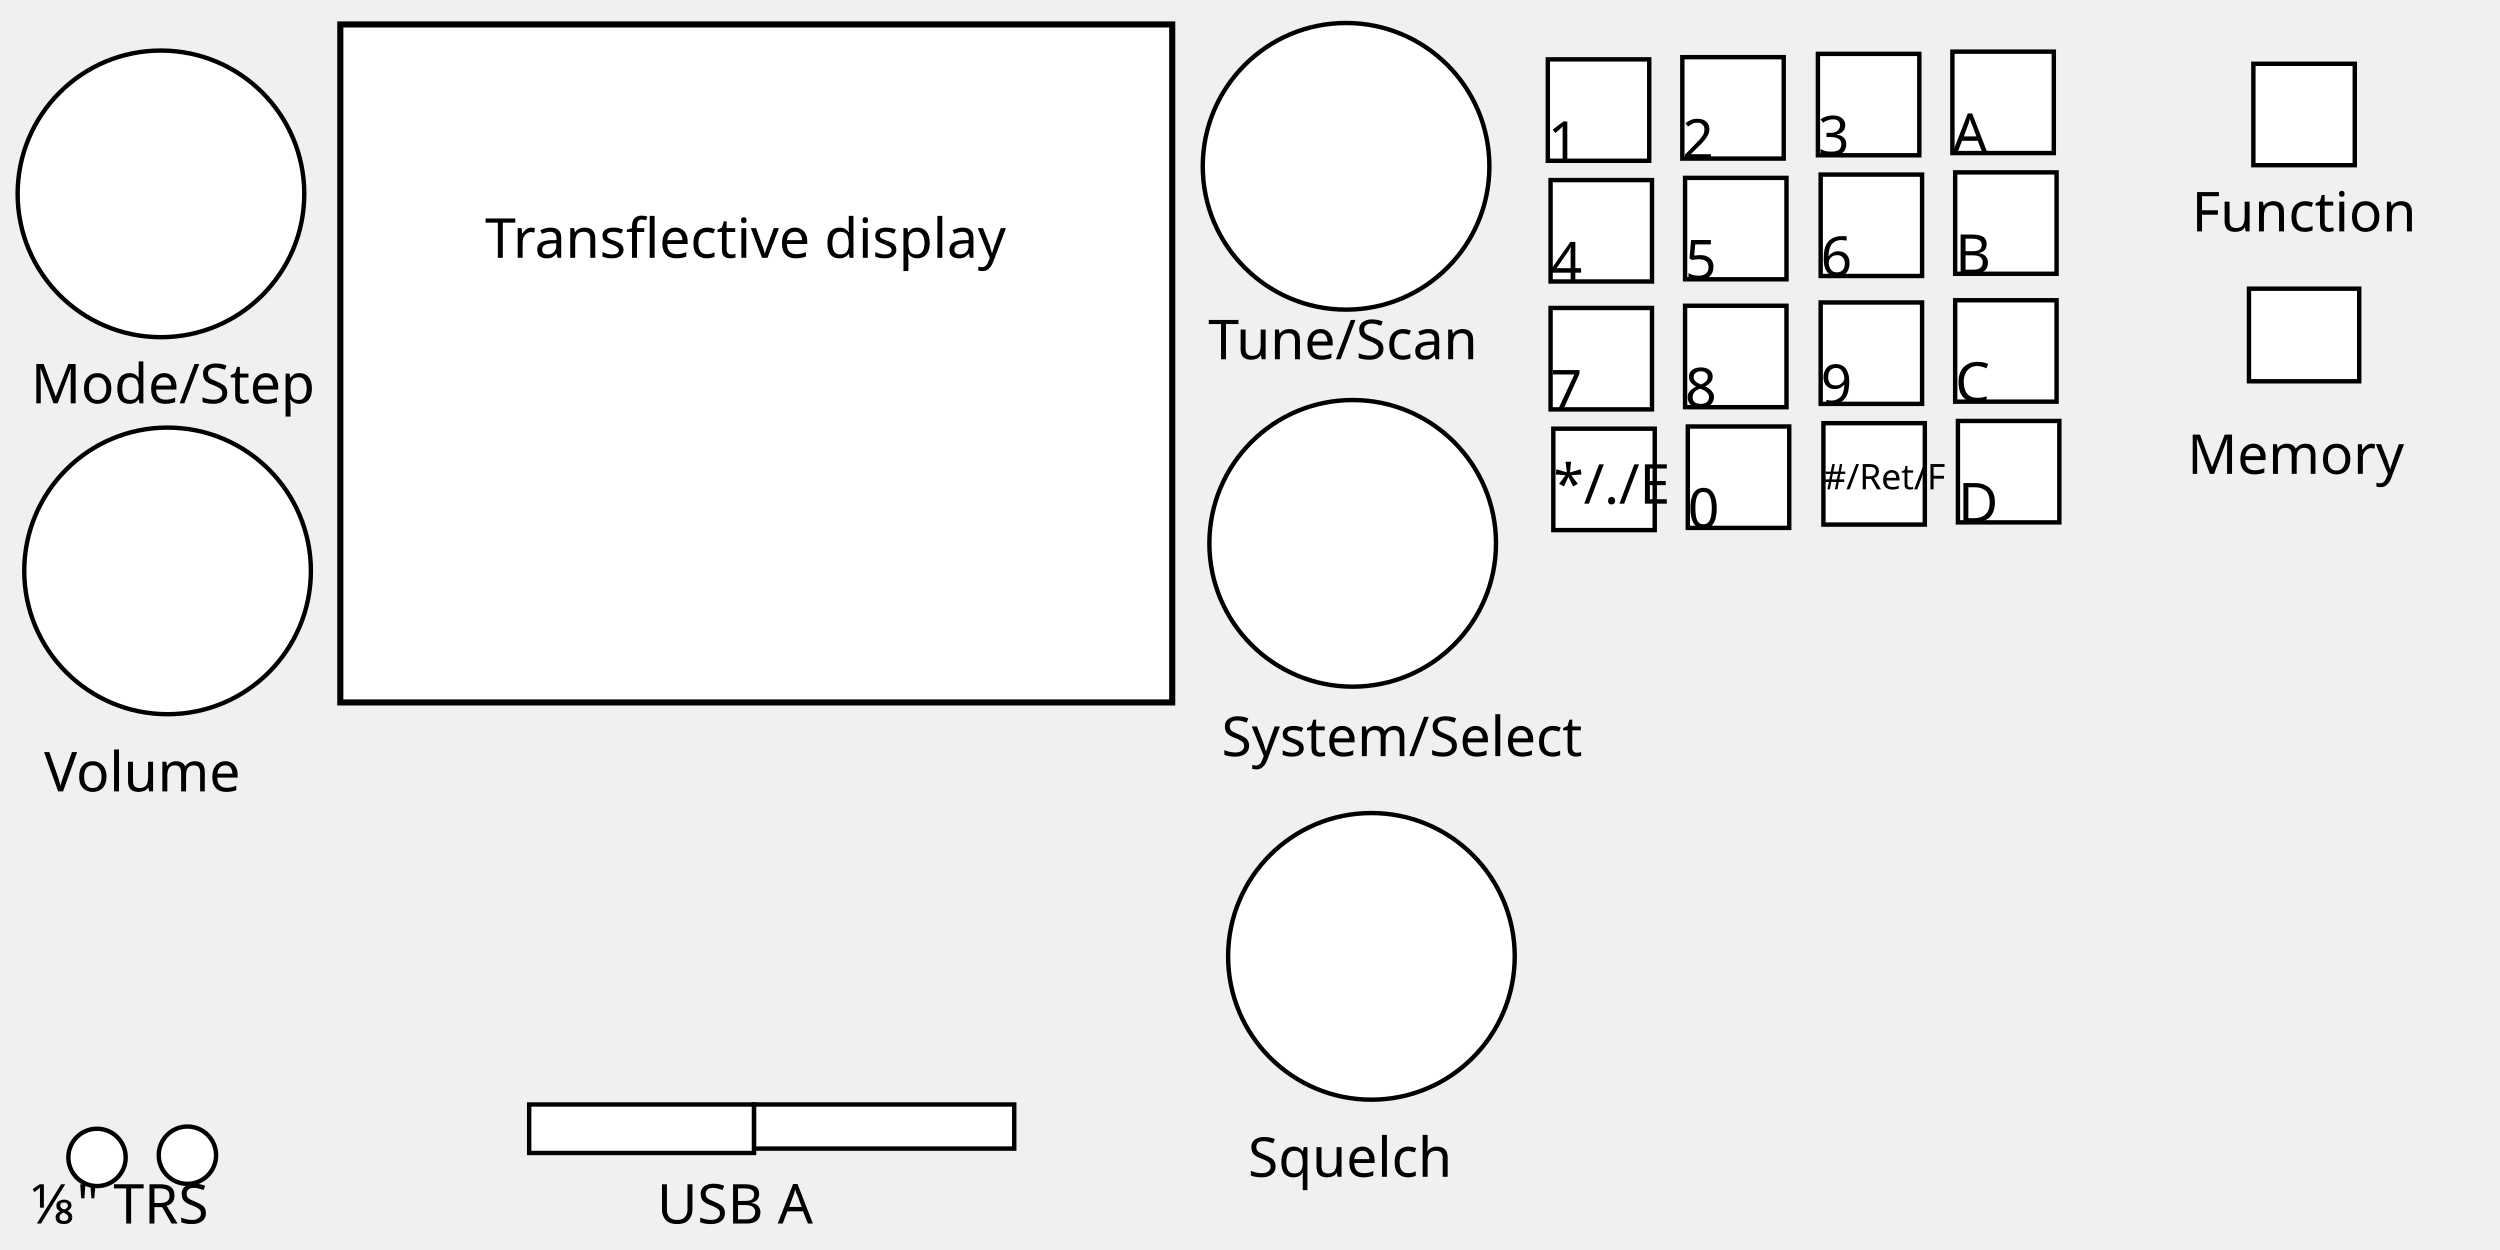
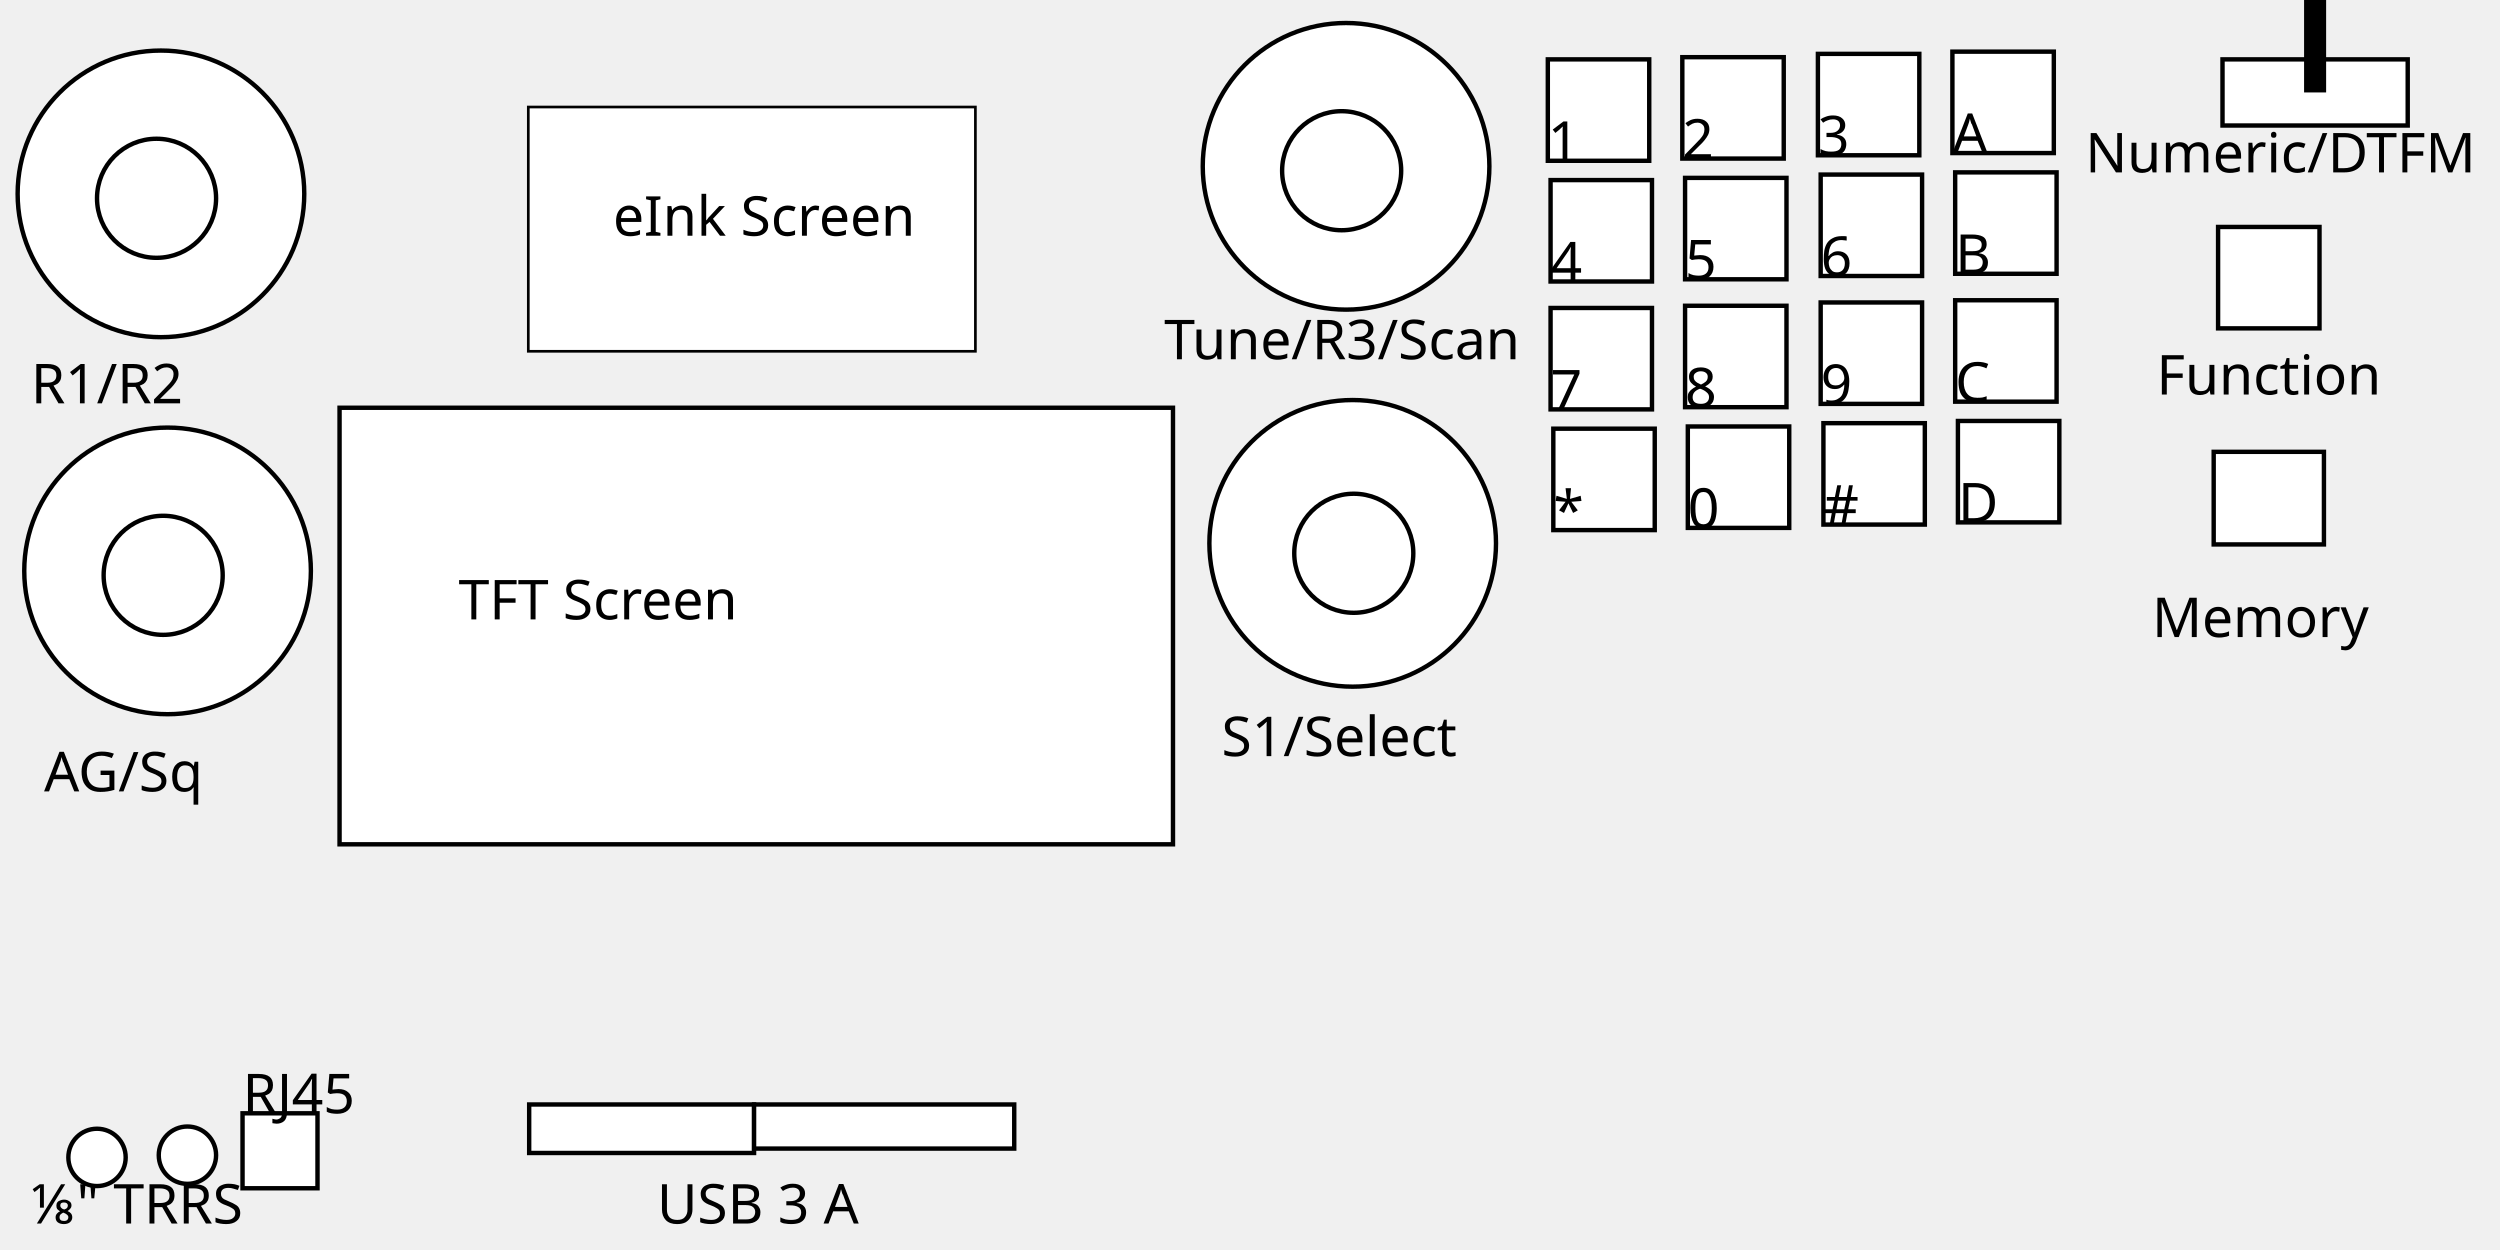
<svg xmlns="http://www.w3.org/2000/svg" width="150mm" height="75mm" viewBox="0 0 150 75" version="1.1" id="svg8">
  <defs id="defs2" />
  <g id="layer1" transform="translate(0,-222)">
    <circle style="fill:#ffffff;stroke:#000000;stroke-width:0.265;stroke-miterlimit:4;stroke-dasharray:none" id="path3716" cx="9.657" cy="233.632" r="8.599" />
+     <circle style="fill:#ffffff;stroke:#000000;stroke-width:0.265;stroke-miterlimit:4;stroke-dasharray:none" id="path3718" cx="9.393" cy="233.897" r="3.572" />
    <circle style="fill:#ffffff;stroke:#000000;stroke-width:0.265;stroke-miterlimit:4;stroke-dasharray:none" id="path3716-3" cx="10.054" cy="256.254" r="8.599" />
+     <circle style="fill:#ffffff;stroke:#000000;stroke-width:0.265;stroke-miterlimit:4;stroke-dasharray:none" id="path3718-6" cx="9.79" cy="256.519" r="3.572" />
    <circle style="fill:#ffffff;stroke:#000000;stroke-width:0.265;stroke-miterlimit:4;stroke-dasharray:none" id="path3716-7" cx="80.764" cy="231.979" r="8.599" />
+     <circle style="fill:#ffffff;stroke:#000000;stroke-width:0.265;stroke-miterlimit:4;stroke-dasharray:none" id="path3718-5" cx="80.499" cy="232.243" r="3.572" />
    <circle style="fill:#ffffff;stroke:#000000;stroke-width:0.265;stroke-miterlimit:4;stroke-dasharray:none" id="path3716-3-3" cx="81.161" cy="254.601" r="8.599" />
-     <rect style="fill:#ffffff;stroke:#000000;stroke-width:0.366;stroke-miterlimit:4;stroke-dasharray:none" id="rect4567" width="49.916" height="40.68" x="20.418" y="223.467" />
+     <rect style="fill:#ffffff;stroke:#000000;stroke-width:0.161;stroke-miterlimit:4;stroke-dasharray:none" id="rect4567" width="26.826" height="14.656" x="31.698" y="228.421" />
+     <rect style="fill:#ffffff;stroke:#000000;stroke-width:0.265;stroke-miterlimit:4;stroke-dasharray:none" id="rect4569" width="50.006" height="26.194" x="20.373" y="246.465" />
    <circle style="fill:#ffffff;stroke:#000000;stroke-width:0.265;stroke-miterlimit:4;stroke-dasharray:none" id="path4573" cx="11.245" cy="291.311" r="1.72" />
    <circle style="fill:#ffffff;stroke:#000000;stroke-width:0.265;stroke-miterlimit:4;stroke-dasharray:none" id="path4573-6" cx="5.821" cy="291.444" r="1.72" />
+     <rect style="fill:#ffffff;stroke:#000000;stroke-width:0.265;stroke-miterlimit:4;stroke-dasharray:none" id="rect4595" width="4.498" height="4.498" x="14.552" y="288.798" />
    <rect style="fill:#ffffff;stroke:#000000;stroke-width:0.265;stroke-miterlimit:4;stroke-dasharray:none" id="rect4600" width="13.494" height="2.91" x="31.75" y="288.269" />
    <rect style="fill:#ffffff;stroke:#000000;stroke-width:0.265;stroke-miterlimit:4;stroke-dasharray:none" id="rect4602" width="15.61" height="2.646" x="45.244" y="288.269" />
    <rect style="fill:#ffffff;stroke:#000000;stroke-width:0.265;stroke-miterlimit:4;stroke-dasharray:none" id="rect4604" width="6.085" height="6.085" x="92.869" y="225.562" />
    <rect style="fill:#ffffff;stroke:#000000;stroke-width:0.265;stroke-miterlimit:4;stroke-dasharray:none" id="rect4604-2" width="6.085" height="6.085" x="100.939" y="225.43" />
    <rect style="fill:#ffffff;stroke:#000000;stroke-width:0.265;stroke-miterlimit:4;stroke-dasharray:none" id="rect4604-9" width="6.085" height="6.085" x="109.074" y="225.232" />
    <rect style="fill:#ffffff;stroke:#000000;stroke-width:0.265;stroke-miterlimit:4;stroke-dasharray:none" id="rect4604-2-1" width="6.085" height="6.085" x="117.144" y="225.099" />
    <rect style="fill:#ffffff;stroke:#000000;stroke-width:0.265;stroke-miterlimit:4;stroke-dasharray:none" id="rect4604-27" width="6.085" height="6.085" x="93.034" y="232.805" />
    <rect style="fill:#ffffff;stroke:#000000;stroke-width:0.265;stroke-miterlimit:4;stroke-dasharray:none" id="rect4604-2-0" width="6.085" height="6.085" x="101.104" y="232.673" />
    <rect style="fill:#ffffff;stroke:#000000;stroke-width:0.265;stroke-miterlimit:4;stroke-dasharray:none" id="rect4604-9-9" width="6.085" height="6.085" x="109.24" y="232.475" />
    <rect style="fill:#ffffff;stroke:#000000;stroke-width:0.265;stroke-miterlimit:4;stroke-dasharray:none" id="rect4604-2-1-3" width="6.085" height="6.085" x="117.31" y="232.342" />
    <rect style="fill:#ffffff;stroke:#000000;stroke-width:0.265;stroke-miterlimit:4;stroke-dasharray:none" id="rect4604-6" width="6.085" height="6.085" x="93.034" y="240.478" />
    <rect style="fill:#ffffff;stroke:#000000;stroke-width:0.265;stroke-miterlimit:4;stroke-dasharray:none" id="rect4604-2-06" width="6.085" height="6.085" x="101.104" y="240.346" />
    <rect style="fill:#ffffff;stroke:#000000;stroke-width:0.265;stroke-miterlimit:4;stroke-dasharray:none" id="rect4604-9-2" width="6.085" height="6.085" x="109.24" y="240.148" />
    <rect style="fill:#ffffff;stroke:#000000;stroke-width:0.265;stroke-miterlimit:4;stroke-dasharray:none" id="rect4604-2-1-6" width="6.085" height="6.085" x="117.31" y="240.015" />
    <rect style="fill:#ffffff;stroke:#000000;stroke-width:0.265;stroke-miterlimit:4;stroke-dasharray:none" id="rect4604-27-1" width="6.085" height="6.085" x="93.199" y="247.721" />
    <rect style="fill:#ffffff;stroke:#000000;stroke-width:0.265;stroke-miterlimit:4;stroke-dasharray:none" id="rect4604-2-0-8" width="6.085" height="6.085" x="101.269" y="247.589" />
    <rect style="fill:#ffffff;stroke:#000000;stroke-width:0.265;stroke-miterlimit:4;stroke-dasharray:none" id="rect4604-9-9-7" width="6.085" height="6.085" x="109.405" y="247.39" />
    <rect style="fill:#ffffff;stroke:#000000;stroke-width:0.265;stroke-miterlimit:4;stroke-dasharray:none" id="rect4604-2-1-3-9" width="6.085" height="6.085" x="117.475" y="247.258" />
+     <rect style="fill:#ffffff;stroke:#000000;stroke-width:0.265;stroke-miterlimit:4;stroke-dasharray:none" id="rect4699" width="11.113" height="3.969" x="133.35" y="225.562" />
+     <rect style="fill:#000000;stroke:#000000;stroke-width:0.265;stroke-miterlimit:4;stroke-dasharray:none" id="rect4704" width="1.058" height="6.879" x="138.377" y="220.535" />
    <text xml:space="preserve" style="font-style:normal;font-weight:normal;font-size:3.307px;line-height:125%;font-family:sans-serif;letter-spacing:0px;word-spacing:0px;fill:#000000;fill-opacity:1;stroke:none;stroke-width:0.265px;stroke-linecap:butt;stroke-linejoin:miter;stroke-opacity:1" x="1.852" y="246.2" id="text4708">
-       <tspan id="tspan4706" x="1.852" y="246.2" style="stroke-width:0.265px">Mode/Step</tspan>
+       <tspan id="tspan4706" x="1.852" y="246.2" style="stroke-width:0.265px">R1/R2</tspan>
    </text>
    <text xml:space="preserve" style="font-style:normal;font-weight:normal;font-size:3.307px;line-height:125%;font-family:sans-serif;letter-spacing:0px;word-spacing:0px;fill:#000000;fill-opacity:1;stroke:none;stroke-width:0.265px;stroke-linecap:butt;stroke-linejoin:miter;stroke-opacity:1" x="2.646" y="269.483" id="text4712">
-       <tspan id="tspan4710" x="2.646" y="269.483" style="stroke-width:0.265px">Volume</tspan>
+       <tspan id="tspan4710" x="2.646" y="269.483" style="stroke-width:0.265px">AG/Sq</tspan>
    </text>
-     <text xml:space="preserve" style="font-style:normal;font-weight:normal;font-size:3.307px;line-height:125%;font-family:sans-serif;letter-spacing:0px;word-spacing:0px;fill:#000000;fill-opacity:1;stroke:none;stroke-width:0.265px;stroke-linecap:butt;stroke-linejoin:miter;stroke-opacity:1" x="72.496" y="243.554" id="text4716">
-       <tspan id="tspan4714" x="72.496" y="243.554" style="stroke-width:0.265px">Tune/Scan</tspan>
+     <text xml:space="preserve" style="font-style:normal;font-weight:normal;font-size:3.307px;line-height:125%;font-family:sans-serif;letter-spacing:0px;word-spacing:0px;fill:#000000;fill-opacity:1;stroke:none;stroke-width:0.265px;stroke-linecap:butt;stroke-linejoin:miter;stroke-opacity:1" x="69.85" y="243.554" id="text4716">
+       <tspan id="tspan4714" x="69.85" y="243.554" style="stroke-width:0.265px">Tune/R3/Scan</tspan>
    </text>
    <text xml:space="preserve" style="font-style:normal;font-weight:normal;font-size:3.307px;line-height:125%;font-family:sans-serif;letter-spacing:0px;word-spacing:0px;fill:#000000;fill-opacity:1;stroke:none;stroke-width:0.265px;stroke-linecap:butt;stroke-linejoin:miter;stroke-opacity:1" x="73.29" y="267.367" id="text4720">
-       <tspan x="73.29" y="267.367" style="stroke-width:0.265px" id="tspan4825">System/Select</tspan>
+       <tspan x="73.29" y="267.367" style="stroke-width:0.265px" id="tspan4825">S1/Select</tspan>
    </text>
    <text xml:space="preserve" style="font-style:normal;font-weight:normal;font-size:3.307px;line-height:125%;font-family:sans-serif;letter-spacing:0px;word-spacing:0px;fill:#000000;fill-opacity:1;stroke:none;stroke-width:0.265px;stroke-linecap:butt;stroke-linejoin:miter;stroke-opacity:1" x="92.869" y="231.648" id="text4724">
      <tspan id="tspan4722" x="92.869" y="231.648" style="stroke-width:0.265px">1</tspan>
    </text>
    <text xml:space="preserve" style="font-style:normal;font-weight:normal;font-size:3.307px;line-height:125%;font-family:sans-serif;letter-spacing:0px;word-spacing:0px;fill:#000000;fill-opacity:1;stroke:none;stroke-width:0.265px;stroke-linecap:butt;stroke-linejoin:miter;stroke-opacity:1" x="100.939" y="231.516" id="text4728">
      <tspan id="tspan4726" x="100.939" y="231.516" style="stroke-width:0.265px">2</tspan>
    </text>
    <text xml:space="preserve" style="font-style:normal;font-weight:normal;font-size:3.307px;line-height:125%;font-family:sans-serif;letter-spacing:0px;word-spacing:0px;fill:#000000;fill-opacity:1;stroke:none;stroke-width:0.265px;stroke-linecap:butt;stroke-linejoin:miter;stroke-opacity:1" x="109.074" y="231.317" id="text4732">
      <tspan id="tspan4730" x="109.074" y="231.317" style="stroke-width:0.265px">3</tspan>
    </text>
    <text xml:space="preserve" style="font-style:normal;font-weight:normal;font-size:3.307px;line-height:125%;font-family:sans-serif;letter-spacing:0px;word-spacing:0px;fill:#000000;fill-opacity:1;stroke:none;stroke-width:0.265px;stroke-linecap:butt;stroke-linejoin:miter;stroke-opacity:1" x="123.23" y="231.185" id="text4736">
      <tspan id="tspan4734" x="123.23" y="234.111" style="stroke-width:0.265px" />
    </text>
    <text xml:space="preserve" style="font-style:normal;font-weight:normal;font-size:3.307px;line-height:125%;font-family:sans-serif;letter-spacing:0px;word-spacing:0px;fill:#000000;fill-opacity:1;stroke:none;stroke-width:0.265px;stroke-linecap:butt;stroke-linejoin:miter;stroke-opacity:1" x="117.144" y="231.185" id="text4740">
      <tspan id="tspan4738" x="117.144" y="231.185" style="stroke-width:0.265px">A</tspan>
    </text>
    <text xml:space="preserve" style="font-style:normal;font-weight:normal;font-size:3.307px;line-height:125%;font-family:sans-serif;letter-spacing:0px;word-spacing:0px;fill:#000000;fill-opacity:1;stroke:none;stroke-width:0.265px;stroke-linecap:butt;stroke-linejoin:miter;stroke-opacity:1" x="93.034" y="238.891" id="text4744">
      <tspan id="tspan4742" x="93.034" y="238.891" style="stroke-width:0.265px">4</tspan>
    </text>
    <text xml:space="preserve" style="font-style:normal;font-weight:normal;font-size:3.307px;line-height:125%;font-family:sans-serif;letter-spacing:0px;word-spacing:0px;fill:#000000;fill-opacity:1;stroke:none;stroke-width:0.265px;stroke-linecap:butt;stroke-linejoin:miter;stroke-opacity:1" x="101.104" y="238.759" id="text4748">
      <tspan id="tspan4746" x="101.104" y="238.759" style="stroke-width:0.265px">5</tspan>
    </text>
    <text xml:space="preserve" style="font-style:normal;font-weight:normal;font-size:3.307px;line-height:125%;font-family:sans-serif;letter-spacing:0px;word-spacing:0px;fill:#000000;fill-opacity:1;stroke:none;stroke-width:0.265px;stroke-linecap:butt;stroke-linejoin:miter;stroke-opacity:1" x="109.24" y="238.56" id="text4752">
      <tspan id="tspan4750" x="109.24" y="238.56" style="stroke-width:0.265px">6</tspan>
    </text>
    <text xml:space="preserve" style="font-style:normal;font-weight:normal;font-size:3.307px;line-height:125%;font-family:sans-serif;letter-spacing:0px;word-spacing:0px;fill:#000000;fill-opacity:1;stroke:none;stroke-width:0.265px;stroke-linecap:butt;stroke-linejoin:miter;stroke-opacity:1" x="93.034" y="246.564" id="text4756">
      <tspan id="tspan4754" x="93.034" y="246.564" style="stroke-width:0.265px">7</tspan>
    </text>
    <text xml:space="preserve" style="font-style:normal;font-weight:normal;font-size:3.307px;line-height:125%;font-family:sans-serif;letter-spacing:0px;word-spacing:0px;fill:#000000;fill-opacity:1;stroke:none;stroke-width:0.265px;stroke-linecap:butt;stroke-linejoin:miter;stroke-opacity:1" x="101.104" y="246.432" id="text4760">
      <tspan id="tspan4758" x="101.104" y="246.432" style="stroke-width:0.265px">8</tspan>
    </text>
    <text xml:space="preserve" style="font-style:normal;font-weight:normal;font-size:3.307px;line-height:125%;font-family:sans-serif;letter-spacing:0px;word-spacing:0px;fill:#000000;fill-opacity:1;stroke:none;stroke-width:0.265px;stroke-linecap:butt;stroke-linejoin:miter;stroke-opacity:1" x="109.24" y="246.233" id="text4764">
      <tspan id="tspan4762" x="109.24" y="246.233" style="stroke-width:0.265px">9</tspan>
    </text>
-     <text xml:space="preserve" style="font-style:normal;font-weight:normal;font-size:3.307px;line-height:125%;font-family:sans-serif;letter-spacing:0px;word-spacing:0px;fill:#000000;fill-opacity:1;stroke:none;stroke-width:0.265px;stroke-linecap:butt;stroke-linejoin:miter;stroke-opacity:1" x="93.199" y="252.219" id="text4768">
-       <tspan id="tspan4766" x="93.199" y="252.219" style="stroke-width:0.265px">*/./E</tspan>
+     <text xml:space="preserve" style="font-style:normal;font-weight:normal;font-size:3.307px;line-height:125%;font-family:sans-serif;letter-spacing:0px;word-spacing:0px;fill:#000000;fill-opacity:1;stroke:none;stroke-width:0.265px;stroke-linecap:butt;stroke-linejoin:miter;stroke-opacity:1" x="93.199" y="253.807" id="text4768">
+       <tspan id="tspan4766" x="93.199" y="253.807" style="stroke-width:0.265px">*</tspan>
    </text>
    <text xml:space="preserve" style="font-style:normal;font-weight:normal;font-size:3.307px;line-height:125%;font-family:sans-serif;letter-spacing:0px;word-spacing:0px;fill:#000000;fill-opacity:1;stroke:none;stroke-width:0.265px;stroke-linecap:butt;stroke-linejoin:miter;stroke-opacity:1" x="101.269" y="253.674" id="text4772">
      <tspan id="tspan4770" x="101.269" y="253.674" style="stroke-width:0.265px">0</tspan>
    </text>
-     <text xml:space="preserve" style="font-style:normal;font-weight:normal;font-size:3.307px;line-height:125%;font-family:sans-serif;letter-spacing:0px;word-spacing:0px;fill:#000000;fill-opacity:1;stroke:none;stroke-width:0.265px;stroke-linecap:butt;stroke-linejoin:miter;stroke-opacity:1" x="109.405" y="251.359" id="text4776">
-       <tspan id="tspan4774" x="109.405" y="251.359" style="font-size:2.117px;stroke-width:0.265px">#/Ret/F</tspan>
+     <text xml:space="preserve" style="font-style:normal;font-weight:normal;font-size:3.307px;line-height:125%;font-family:sans-serif;letter-spacing:0px;word-spacing:0px;fill:#000000;fill-opacity:1;stroke:none;stroke-width:0.265px;stroke-linecap:butt;stroke-linejoin:miter;stroke-opacity:1" x="109.405" y="253.476" id="text4776">
+       <tspan id="tspan4774" x="109.405" y="253.476" style="stroke-width:0.265px">#</tspan>
    </text>
    <text xml:space="preserve" style="font-style:normal;font-weight:normal;font-size:3.307px;line-height:125%;font-family:sans-serif;letter-spacing:0px;word-spacing:0px;fill:#000000;fill-opacity:1;stroke:none;stroke-width:0.265px;stroke-linecap:butt;stroke-linejoin:miter;stroke-opacity:1" x="117.31" y="238.428" id="text4780">
      <tspan id="tspan4778" x="117.31" y="238.428" style="stroke-width:0.265px">B</tspan>
    </text>
    <text xml:space="preserve" style="font-style:normal;font-weight:normal;font-size:3.307px;line-height:125%;font-family:sans-serif;letter-spacing:0px;word-spacing:0px;fill:#000000;fill-opacity:1;stroke:none;stroke-width:0.265px;stroke-linecap:butt;stroke-linejoin:miter;stroke-opacity:1" x="117.31" y="246.101" id="text4784">
      <tspan id="tspan4782" x="117.31" y="246.101" style="stroke-width:0.265px">C</tspan>
    </text>
    <text xml:space="preserve" style="font-style:normal;font-weight:normal;font-size:3.307px;line-height:125%;font-family:sans-serif;letter-spacing:0px;word-spacing:0px;fill:#000000;fill-opacity:1;stroke:none;stroke-width:0.265px;stroke-linecap:butt;stroke-linejoin:miter;stroke-opacity:1" x="117.475" y="253.344" id="text4788">
      <tspan id="tspan4786" x="117.475" y="253.344" style="stroke-width:0.265px">D</tspan>
    </text>
-     <rect style="fill:#ffffff;stroke:#000000;stroke-width:0.265;stroke-miterlimit:4;stroke-dasharray:none" id="rect4813" width="6.085" height="6.085" x="135.202" y="225.827" />
-     <text xml:space="preserve" style="font-style:normal;font-weight:normal;font-size:3.307px;line-height:125%;font-family:sans-serif;letter-spacing:0px;word-spacing:0px;fill:#000000;fill-opacity:1;stroke:none;stroke-width:0.265px;stroke-linecap:butt;stroke-linejoin:miter;stroke-opacity:1" x="131.498" y="235.881" id="text4817">
-       <tspan id="tspan4815" x="131.498" y="235.881" style="stroke-width:0.265px">Function</tspan>
+     <text xml:space="preserve" style="font-style:normal;font-weight:normal;font-size:3.307px;line-height:125%;font-family:sans-serif;letter-spacing:0px;word-spacing:0px;fill:#000000;fill-opacity:1;stroke:none;stroke-width:0.265px;stroke-linecap:butt;stroke-linejoin:miter;stroke-opacity:1" x="123.395" y="232.342" id="text4811">
+       <tspan id="tspan4809" x="123.395" y="232.342" style="stroke-width:0.265px">  Numeric/DTFM</tspan>
    </text>
-     <rect style="fill:#ffffff;stroke:#000000;stroke-width:0.265;stroke-miterlimit:4;stroke-dasharray:none" id="rect4819" width="6.615" height="5.556" x="134.938" y="239.321" />
-     <text xml:space="preserve" style="font-style:normal;font-weight:normal;font-size:3.307px;line-height:125%;font-family:sans-serif;letter-spacing:0px;word-spacing:0px;fill:#000000;fill-opacity:1;stroke:none;stroke-width:0.265px;stroke-linecap:butt;stroke-linejoin:miter;stroke-opacity:1" x="131.233" y="250.433" id="text4823">
-       <tspan id="tspan4821" x="131.233" y="250.433" style="stroke-width:0.265px">Memory</tspan>
+     <rect style="fill:#ffffff;stroke:#000000;stroke-width:0.265;stroke-miterlimit:4;stroke-dasharray:none" id="rect4813" width="6.085" height="6.085" x="133.085" y="235.617" />
+     <text xml:space="preserve" style="font-style:normal;font-weight:normal;font-size:3.307px;line-height:125%;font-family:sans-serif;letter-spacing:0px;word-spacing:0px;fill:#000000;fill-opacity:1;stroke:none;stroke-width:0.265px;stroke-linecap:butt;stroke-linejoin:miter;stroke-opacity:1" x="129.381" y="245.671" id="text4817">
+       <tspan id="tspan4815" x="129.381" y="245.671" style="stroke-width:0.265px">Function</tspan>
    </text>
-     <text xml:space="preserve" style="font-style:normal;font-weight:normal;font-size:3.307px;line-height:125%;font-family:sans-serif;letter-spacing:0px;word-spacing:0px;fill:#000000;fill-opacity:1;stroke:none;stroke-width:0.265px;stroke-linecap:butt;stroke-linejoin:miter;stroke-opacity:1" x="29.104" y="237.469" id="text4831">
-       <tspan id="tspan4829" x="29.104" y="237.469" style="stroke-width:0.265px">Transflective display</tspan>
+     <rect style="fill:#ffffff;stroke:#000000;stroke-width:0.265;stroke-miterlimit:4;stroke-dasharray:none" id="rect4819" width="6.615" height="5.556" x="132.821" y="249.11" />
+     <text xml:space="preserve" style="font-style:normal;font-weight:normal;font-size:3.307px;line-height:125%;font-family:sans-serif;letter-spacing:0px;word-spacing:0px;fill:#000000;fill-opacity:1;stroke:none;stroke-width:0.265px;stroke-linecap:butt;stroke-linejoin:miter;stroke-opacity:1" x="129.117" y="260.223" id="text4823">
+       <tspan id="tspan4821" x="129.117" y="260.223" style="stroke-width:0.265px">Memory</tspan>
+     </text>
+     <text xml:space="preserve" style="font-style:normal;font-weight:normal;font-size:3.307px;line-height:125%;font-family:sans-serif;letter-spacing:0px;word-spacing:0px;fill:#000000;fill-opacity:1;stroke:none;stroke-width:0.265px;stroke-linecap:butt;stroke-linejoin:miter;stroke-opacity:1" x="36.777" y="236.146" id="text4831">
+       <tspan id="tspan4829" x="36.777" y="236.146" style="stroke-width:0.265px">eInk Screen</tspan>
+     </text>
+     <text xml:space="preserve" style="font-style:normal;font-weight:normal;font-size:3.307px;line-height:125%;font-family:sans-serif;letter-spacing:0px;word-spacing:0px;fill:#000000;fill-opacity:1;stroke:none;stroke-width:0.265px;stroke-linecap:butt;stroke-linejoin:miter;stroke-opacity:1" x="27.517" y="259.165" id="text4835">
+       <tspan id="tspan4833" x="27.517" y="259.165" style="stroke-width:0.265px">TFT Screen</tspan>
    </text>
    <text xml:space="preserve" style="font-style:normal;font-weight:normal;font-size:3.307px;line-height:125%;font-family:sans-serif;letter-spacing:0px;word-spacing:0px;fill:#000000;fill-opacity:1;stroke:none;stroke-width:0.265px;stroke-linecap:butt;stroke-linejoin:miter;stroke-opacity:1" x="39.423" y="295.413" id="text4839">
-       <tspan x="39.423" y="295.413" style="stroke-width:0.265px" id="tspan129">USB A</tspan>
+       <tspan id="tspan4837" x="39.423" y="295.413" style="stroke-width:0.265px">USB 3 A</tspan>
    </text>
    <text xml:space="preserve" style="font-style:normal;font-weight:normal;font-size:3.307px;line-height:125%;font-family:sans-serif;letter-spacing:0px;word-spacing:0px;fill:#000000;fill-opacity:1;stroke:none;stroke-width:0.265px;stroke-linecap:butt;stroke-linejoin:miter;stroke-opacity:1" x="1.852" y="295.413" id="text4843">
-       <tspan id="tspan4841" x="1.852" y="295.413" style="stroke-width:0.265px">⅛" TRS</tspan>
+       <tspan id="tspan4841" x="1.852" y="295.413" style="stroke-width:0.265px">⅛" TRRS</tspan>
    </text>
-     <circle style="fill:#ffffff;stroke:#000000;stroke-width:0.265;stroke-miterlimit:4;stroke-dasharray:none" id="path3716-3-36" cx="82.285" cy="279.382" r="8.599" />
-     <text xml:space="preserve" style="font-style:normal;font-weight:normal;font-size:3.307px;line-height:125%;font-family:sans-serif;letter-spacing:0px;word-spacing:0px;fill:#000000;fill-opacity:1;stroke:none;stroke-width:0.265px;stroke-linecap:butt;stroke-linejoin:miter;stroke-opacity:1" x="74.877" y="292.611" id="text4712-7">
-       <tspan id="tspan4710-5" x="74.877" y="292.611" style="stroke-width:0.265px">Squelch</tspan>
+     <text xml:space="preserve" style="font-style:normal;font-weight:normal;font-size:3.307px;line-height:125%;font-family:sans-serif;letter-spacing:0px;word-spacing:0px;fill:#000000;fill-opacity:1;stroke:none;stroke-width:0.265px;stroke-linecap:butt;stroke-linejoin:miter;stroke-opacity:1" x="14.552" y="288.798" id="text4847">
+       <tspan id="tspan4845" x="14.552" y="288.798" style="stroke-width:0.265px">RJ45</tspan>
    </text>
+     <circle style="fill:#ffffff;stroke:#000000;stroke-width:0.265;stroke-miterlimit:4;stroke-dasharray:none" id="path3718-5-3" cx="81.227" cy="255.196" r="3.572" />
  </g>
</svg>
